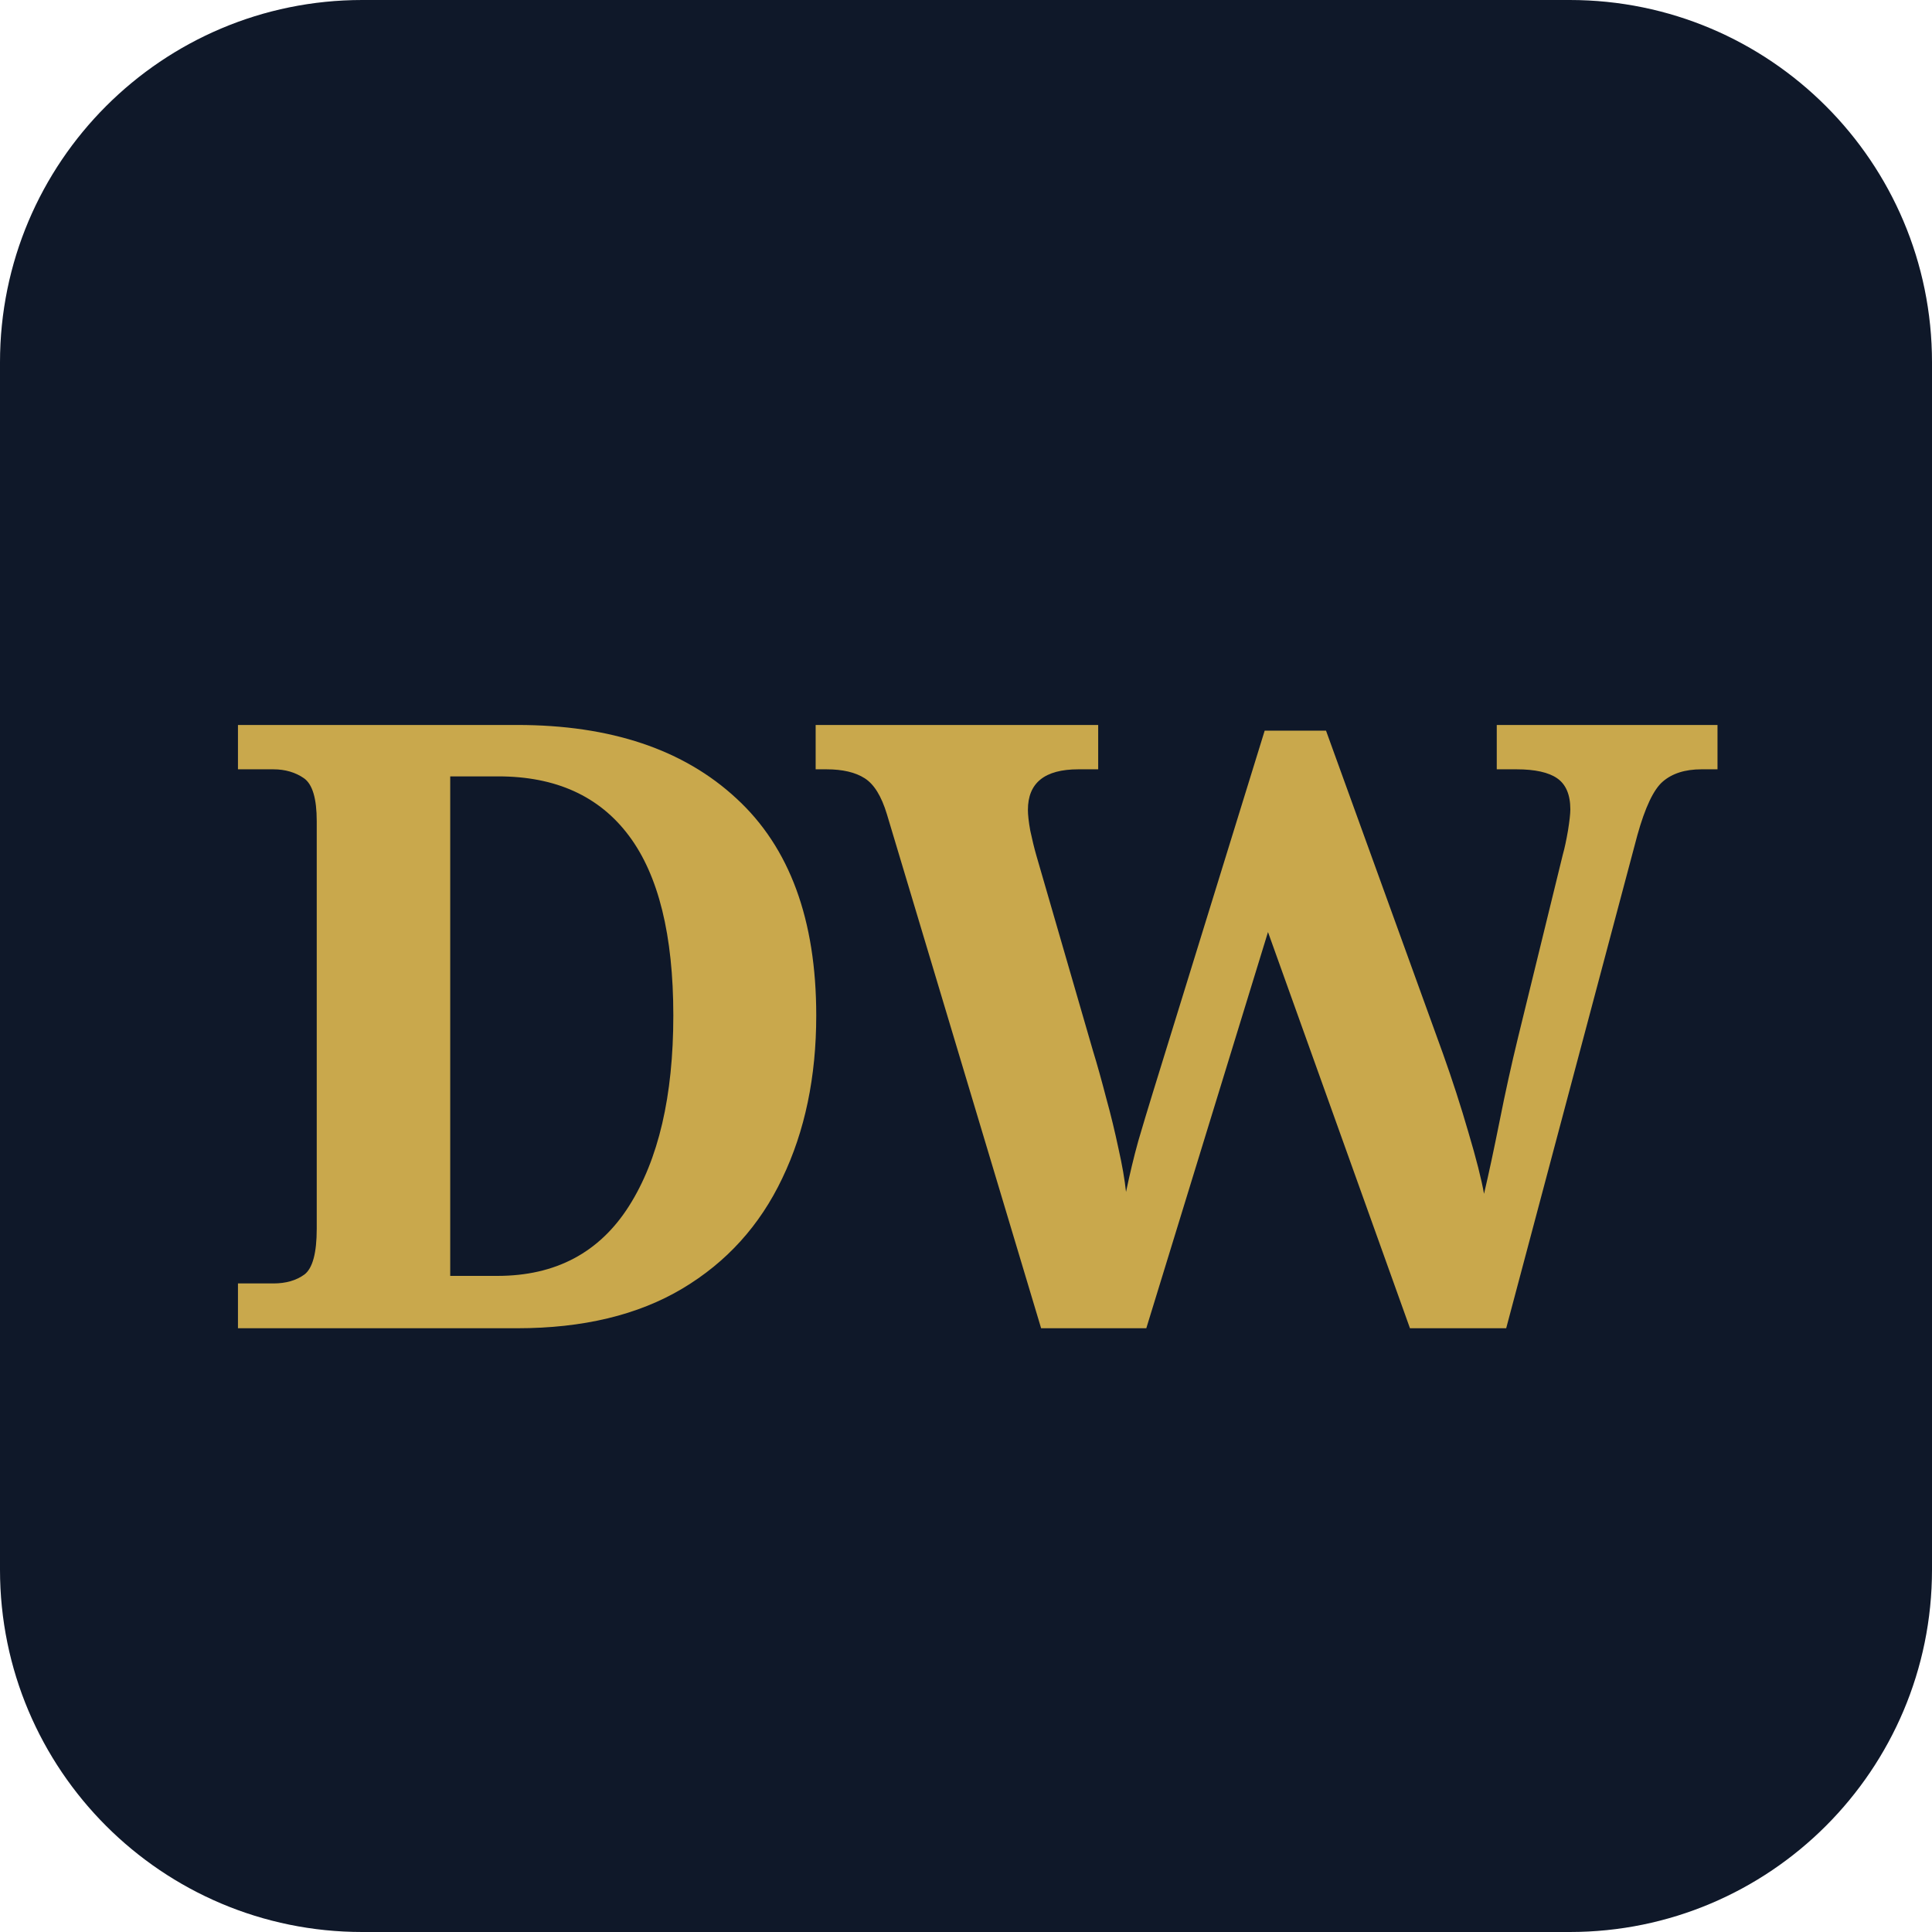
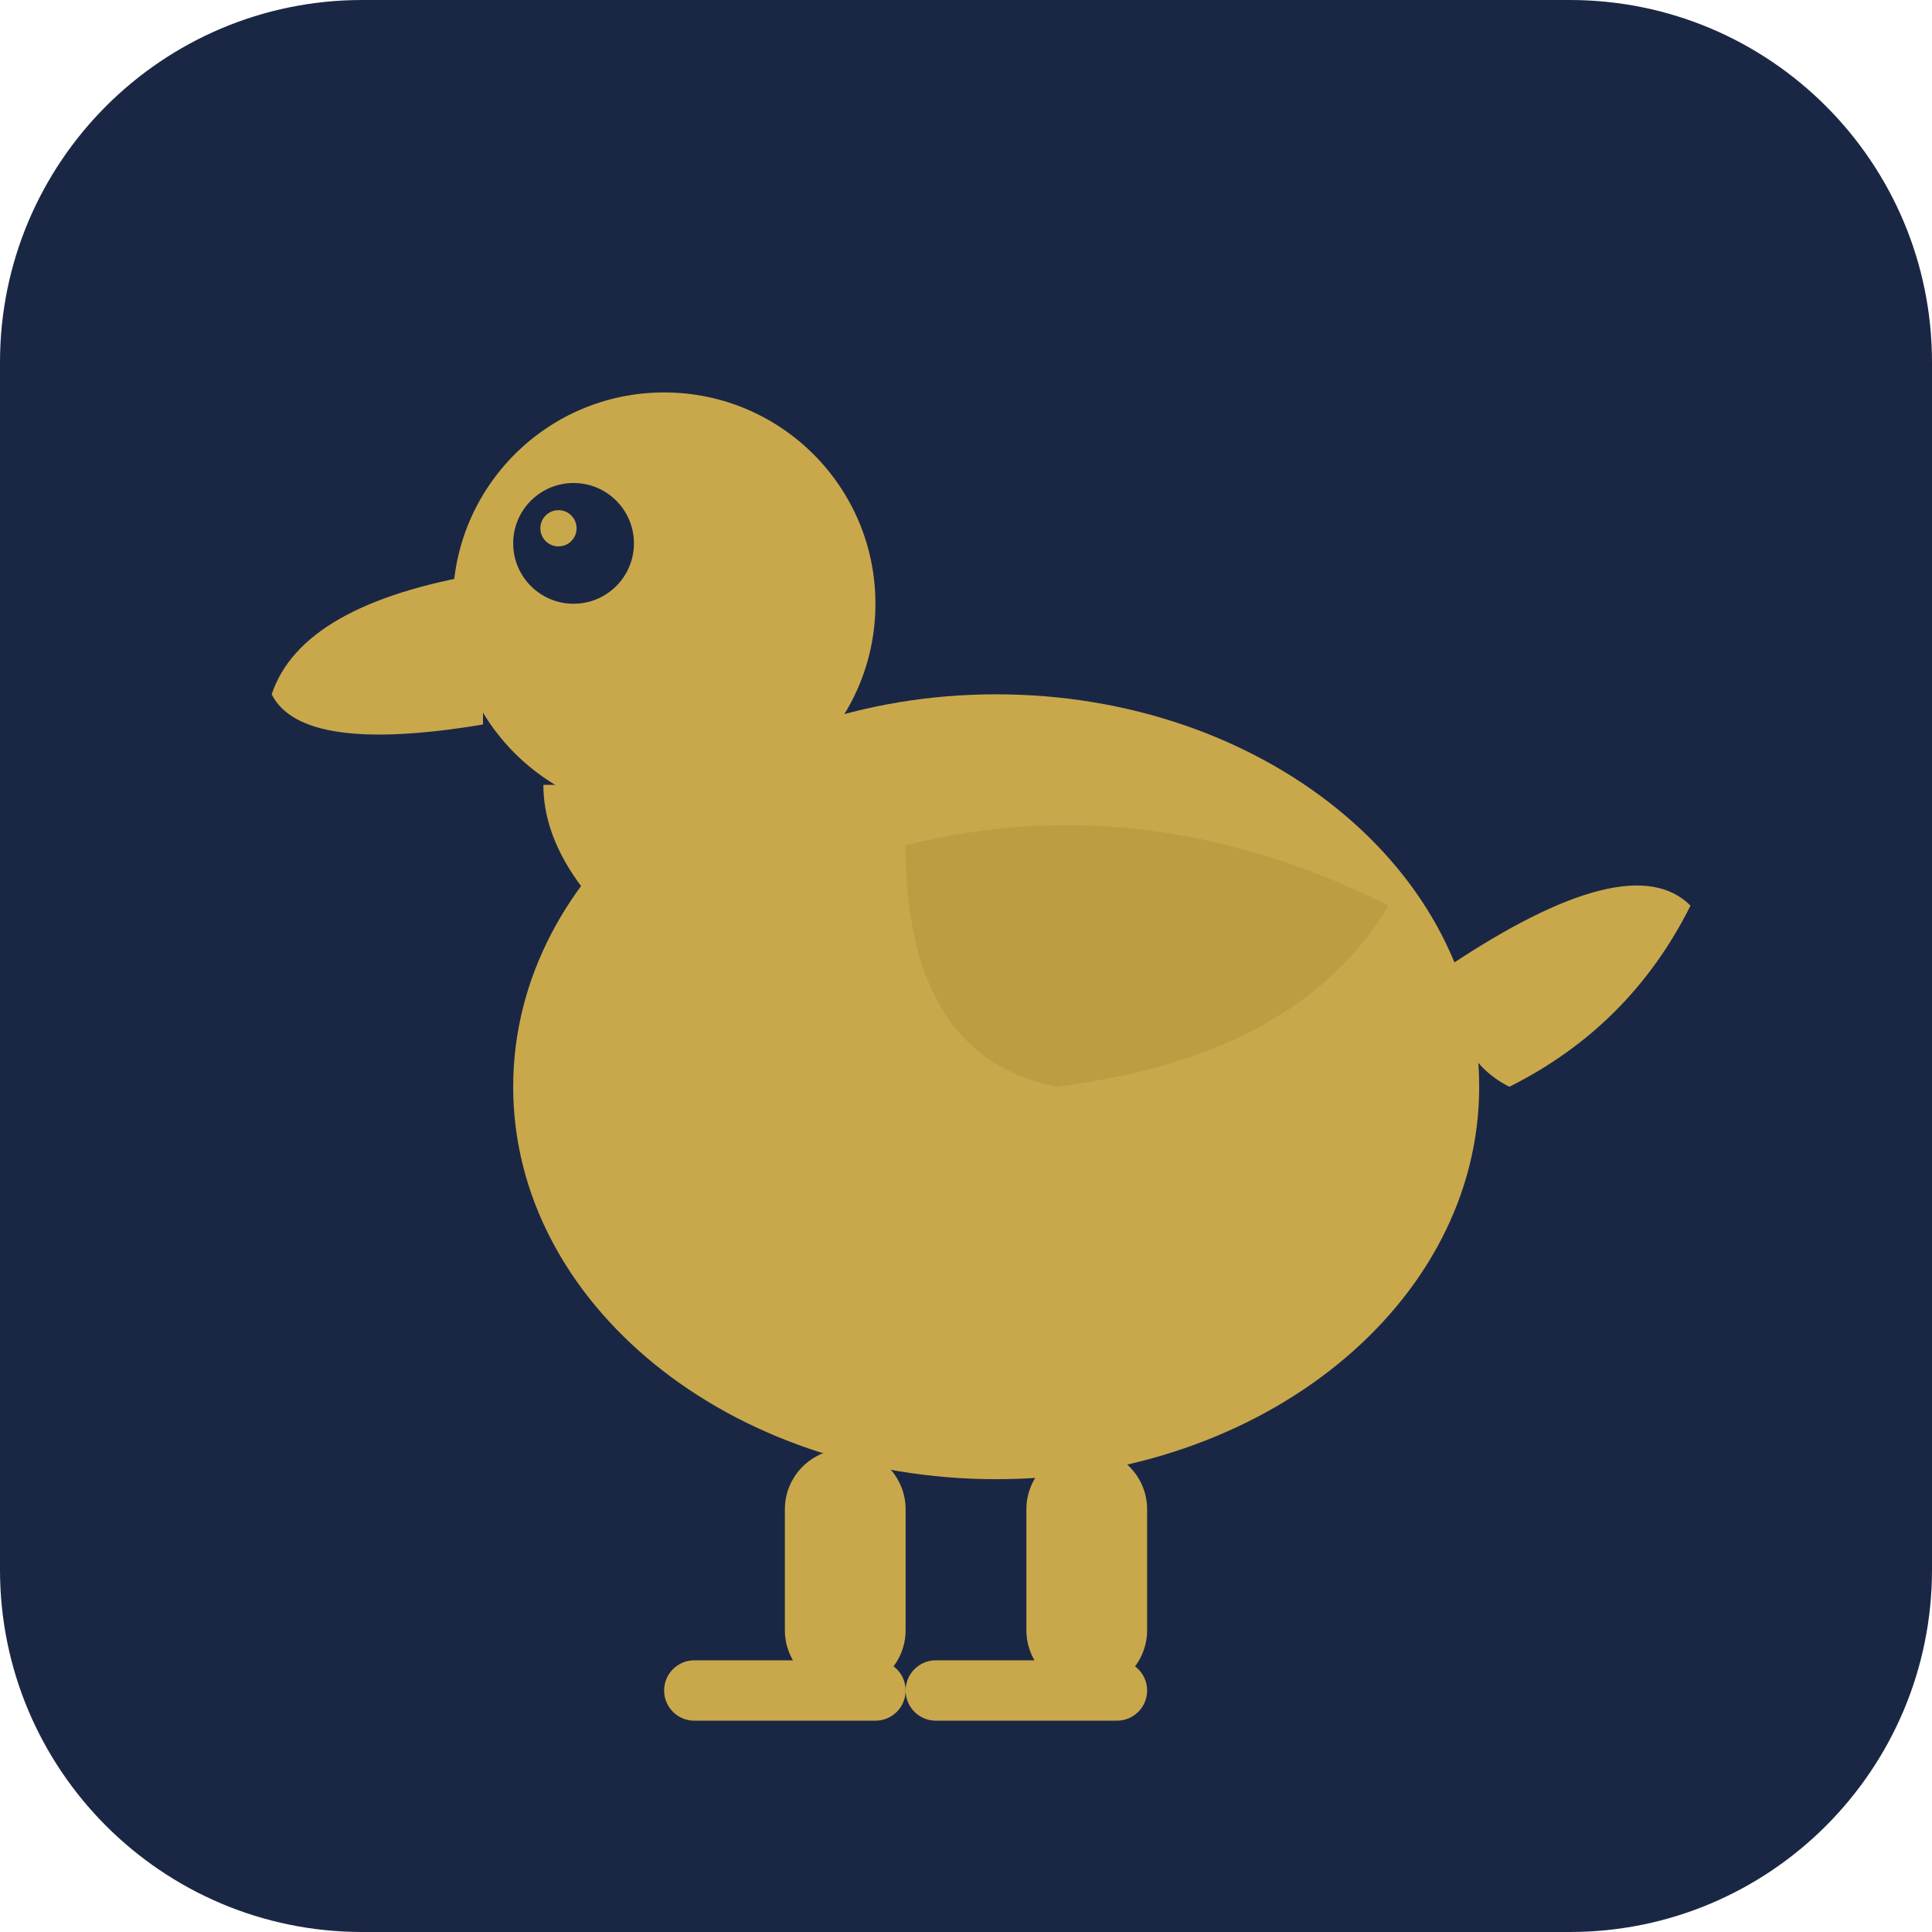
<svg xmlns="http://www.w3.org/2000/svg" viewBox="0 0 64 64">
-   <rect width="64" height="64" rx="12" fill="#0f1829" />
-   <text x="32" y="44" font-family="Georgia, serif" font-size="28" font-weight="700" fill="#c9a84c" text-anchor="middle" letter-spacing="-1">DW</text>
+   <rect width="64" height="64" rx="12" fill="#1a2744" />
+   <ellipse cx="33" cy="36" rx="16" ry="13" fill="#c9a84c" />
+   <circle cx="22" cy="20" r="7" fill="#c9a84c" />
+   <path d="M16 19 Q10 20 9 23 Q10 25 16 24 Z" fill="#c9a84c" />
+   <path d="M22 26 Q24 30 28 32 Q25 33 22 32 Q18 29 18 26 Z" fill="#c9a84c" />
+   <path d="M30 28 Q38 26 46 30 Q43 35 35 36 Q30 35 30 28 Z" fill="#b8943a" opacity="0.6" />
+   <path d="M48 32 Q54 28 56 30 Q54 34 50 36 Q48 35 48 32 Z" fill="#c9a84c" />
+   <rect x="26" y="48" width="4" height="8" rx="2" fill="#c9a84c" />
+   <rect x="22" y="55" width="8" height="2" rx="1" fill="#c9a84c" />
+   <rect x="34" y="48" width="4" height="8" rx="2" fill="#c9a84c" />
+   <rect x="30" y="55" width="8" height="2" rx="1" fill="#c9a84c" />
+   <circle cx="19" cy="18" r="2" fill="#1a2744" />
+   <circle cx="18.5" cy="17.5" r="0.6" fill="#c9a84c" />
</svg>
